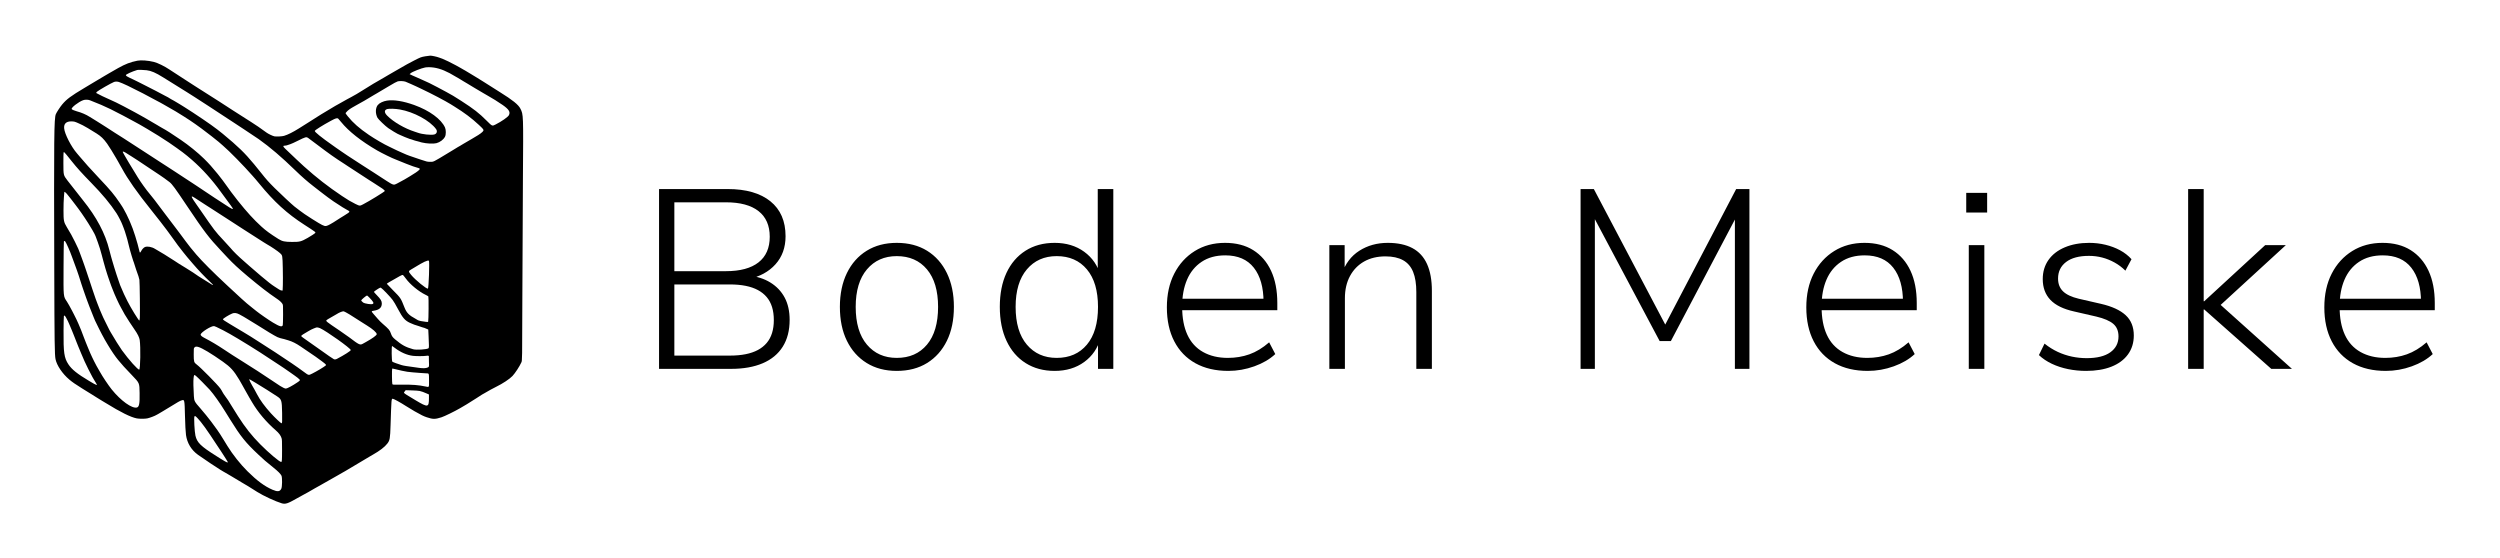
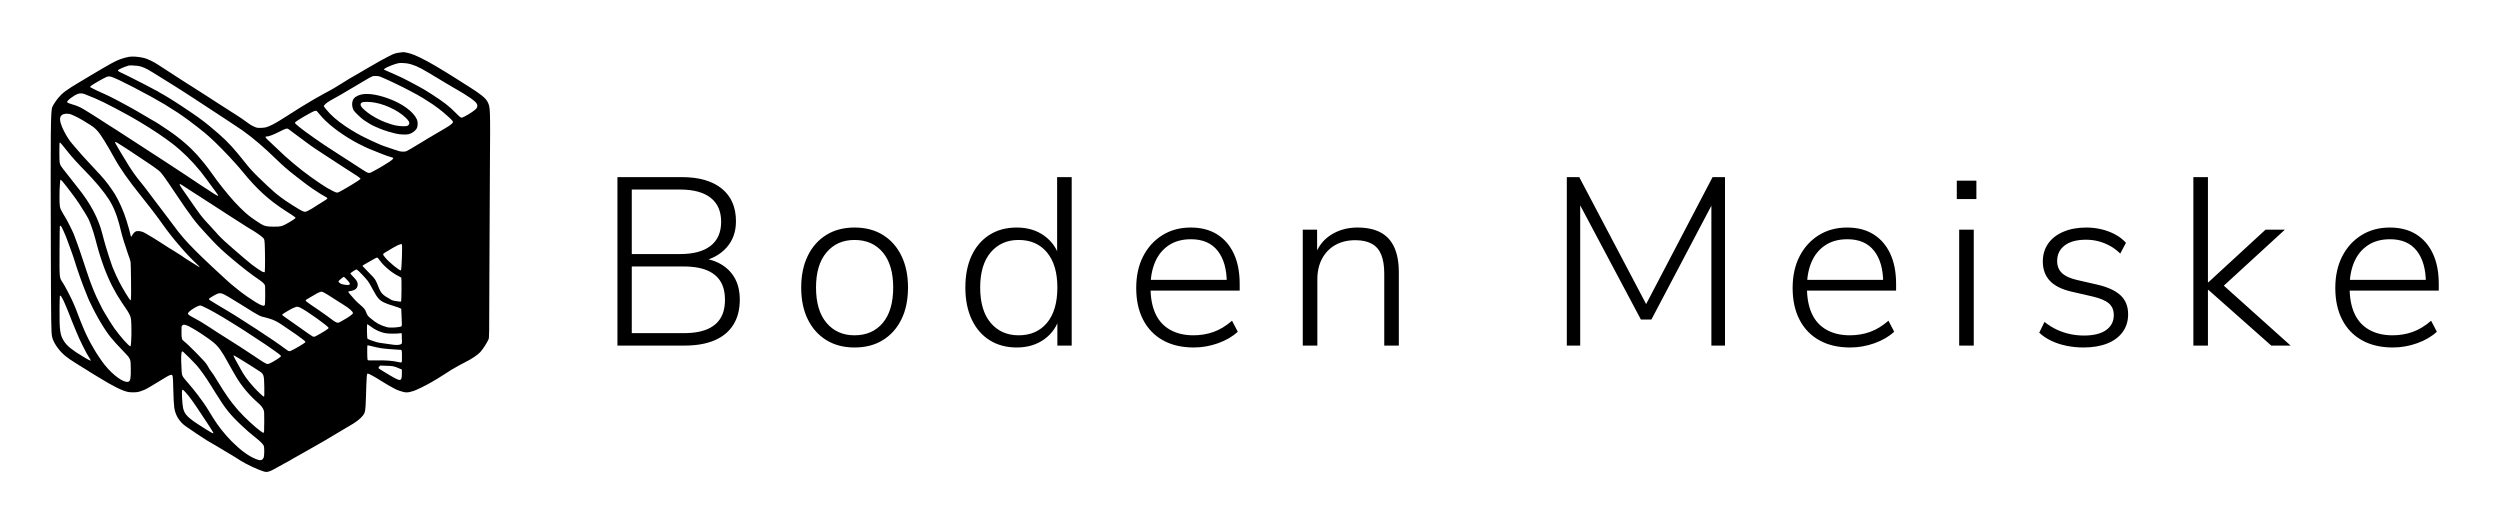
- <svg xmlns="http://www.w3.org/2000/svg" viewBox="0 0 2953 659" role="img" aria-label="Boden Meiske">
+ <svg xmlns="http://www.w3.org/2000/svg" viewBox="0 0 3152 659" role="img" aria-label="Boden Meiske">
  <g fill="#000000">
    <g transform="translate(64 64) translate(-723 0)">
      <g transform="translate(717 0) scale(0.333333)">
        <g transform="translate(0,1611) scale(0.1,-0.1)">
          <path d="M13330 16035 c-155 -28 -161 -30 -400 -152 -185 -94 -276 -145 -640 -356 -85 -50 -200 -116 -255 -147 -55 -32 -140 -82 -190 -112 -49 -30 -133 -78 -185 -107 -52 -29 -130 -74 -172 -99 -217 -131 -362 -221 -448 -277 -89 -58 -184 -113 -342 -199 -38 -20 -98 -52 -135 -72 -87 -47 -225 -125 -331 -186 -45 -26 -85 -48 -87 -48 -5 0 -430 -255 -502 -301 -29 -19 -89 -56 -133 -84 -73 -45 -117 -73 -315 -200 -33 -22 -94 -60 -135 -85 -41 -26 -136 -85 -210 -132 -203 -128 -392 -223 -525 -262 -69 -21 -277 -31 -343 -17 -61 13 -215 86 -275 131 -172 128 -439 311 -552 379 -38 23 -88 54 -110 70 -33 24 -244 158 -548 350 -32 20 -133 86 -225 146 -92 61 -207 135 -255 165 -77 48 -351 222 -564 359 -40 25 -105 66 -144 91 -39 25 -127 81 -195 125 -68 44 -196 127 -286 185 -185 118 -486 314 -568 369 -171 116 -413 233 -549 267 -204 51 -454 69 -583 43 -256 -52 -416 -114 -683 -262 -148 -82 -290 -163 -330 -189 -22 -14 -89 -53 -150 -88 -114 -65 -183 -106 -370 -220 -60 -37 -213 -128 -340 -204 -486 -289 -637 -402 -794 -591 -73 -88 -189 -265 -222 -340 -63 -143 -70 -804 -56 -5525 7 -2547 13 -3000 44 -3155 43 -221 246 -522 492 -728 107 -90 204 -157 439 -304 51 -32 134 -84 185 -115 51 -32 126 -78 167 -103 41 -26 120 -75 175 -110 55 -35 136 -85 180 -111 44 -26 105 -63 135 -81 536 -331 891 -507 1105 -549 90 -18 291 -18 375 0 86 18 269 87 331 126 27 16 52 30 55 30 3 0 78 44 166 98 620 378 590 361 675 388 92 28 94 14 108 -556 7 -307 21 -561 36 -675 40 -285 190 -534 426 -702 201 -144 717 -488 795 -532 32 -17 77 -44 100 -60 24 -16 66 -40 93 -53 28 -13 115 -64 195 -114 147 -92 262 -161 380 -228 151 -86 243 -143 538 -330 213 -135 647 -336 865 -401 128 -38 215 -10 522 166 83 48 195 110 250 138 55 29 129 69 165 90 36 20 139 80 230 133 91 52 190 108 220 123 30 15 62 33 70 40 16 13 104 63 305 173 66 35 165 92 220 125 55 34 127 75 160 92 33 18 83 46 110 62 28 17 228 136 445 265 217 129 411 244 430 256 19 11 64 38 100 58 249 141 421 273 514 394 91 118 101 175 116 655 30 934 30 935 78 935 31 0 284 -139 462 -255 53 -34 259 -159 310 -188 242 -138 321 -176 435 -214 221 -73 290 -73 520 0 102 32 474 214 655 320 52 30 158 93 235 138 77 45 231 142 342 215 112 74 205 134 208 134 2 0 37 19 77 43 151 90 307 175 419 230 235 115 478 276 579 383 95 101 249 336 316 484 29 65 29 65 34 2310 3 1235 12 3105 20 4155 17 2350 18 2309 -90 2526 -69 139 -277 306 -725 584 -53 33 -124 78 -158 100 -34 22 -110 70 -167 106 -58 36 -171 108 -253 160 -81 52 -182 115 -225 140 -42 25 -148 90 -236 143 -87 53 -175 106 -195 117 -20 11 -49 28 -66 37 -16 10 -59 35 -95 55 -36 19 -110 61 -165 92 -140 78 -409 209 -480 234 -33 11 -85 30 -115 41 -80 31 -257 69 -315 68 -27 0 -106 -11 -175 -23z m306 -400 c231 -35 463 -131 779 -325 36 -22 68 -40 71 -40 3 0 36 -19 72 -43 37 -24 96 -60 132 -81 36 -20 100 -59 142 -84 42 -26 116 -71 165 -100 48 -29 95 -57 103 -62 8 -5 58 -35 110 -65 52 -31 140 -83 195 -115 55 -33 118 -69 140 -81 122 -65 397 -237 530 -331 222 -156 276 -246 219 -359 -33 -66 -257 -222 -477 -333 -118 -60 -113 -61 -313 138 -269 270 -449 410 -899 701 -170 109 -190 122 -290 182 -225 134 -948 513 -979 513 -4 0 -59 25 -124 56 -64 31 -144 66 -177 79 -33 12 -105 44 -160 70 l-100 47 42 37 c59 50 376 175 508 200 77 14 202 12 311 -4z m-10179 -94 c159 -18 324 -89 588 -255 55 -35 163 -102 240 -149 166 -102 298 -185 398 -248 39 -25 133 -83 207 -129 74 -46 194 -121 265 -168 184 -120 233 -152 473 -306 205 -132 406 -263 937 -614 138 -91 293 -193 345 -227 134 -87 466 -309 520 -347 400 -284 808 -633 1296 -1107 223 -217 434 -401 644 -563 69 -53 170 -132 225 -175 55 -43 121 -94 147 -113 25 -19 91 -69 146 -110 55 -41 142 -103 193 -138 86 -58 133 -88 319 -207 36 -23 103 -62 148 -86 112 -59 116 -68 50 -117 -29 -21 -93 -62 -143 -92 -49 -29 -108 -65 -130 -80 -149 -102 -366 -233 -439 -265 -100 -44 -132 -37 -336 83 -120 71 -340 210 -495 315 -82 56 -256 185 -363 271 -96 77 -499 453 -698 651 -217 216 -308 319 -473 529 -87 111 -125 159 -256 316 -338 407 -564 627 -1109 1077 -247 204 -533 407 -1061 755 -104 69 -239 155 -300 193 -60 37 -126 77 -145 90 -19 12 -73 44 -118 71 -46 27 -96 56 -110 65 -15 8 -58 33 -97 53 -38 21 -77 45 -86 52 -8 8 -18 14 -21 14 -3 0 -47 23 -99 51 -197 107 -476 252 -714 371 -99 49 -187 93 -195 99 -8 5 -44 23 -80 40 -36 17 -104 51 -151 74 -48 24 -111 54 -140 66 -64 27 -119 66 -119 85 0 29 212 126 400 183 38 11 192 8 337 -8z m9173 -406 c25 -10 68 -28 96 -41 27 -12 72 -32 100 -43 27 -10 108 -47 179 -81 72 -34 157 -74 190 -90 353 -166 850 -428 1035 -543 30 -19 89 -56 130 -81 358 -222 609 -410 866 -649 159 -148 179 -174 163 -209 -20 -46 -131 -129 -299 -224 -36 -21 -87 -52 -115 -69 -64 -40 -222 -132 -300 -175 -33 -18 -67 -39 -76 -46 -8 -8 -18 -14 -22 -14 -3 0 -44 -24 -92 -52 -47 -29 -119 -73 -160 -98 -41 -25 -116 -70 -167 -101 -575 -348 -525 -325 -673 -323 -85 1 -103 6 -330 82 -414 140 -449 152 -490 171 -22 10 -83 37 -135 59 -111 47 -306 138 -370 172 -25 13 -76 38 -115 56 -155 69 -505 273 -710 412 -344 234 -563 427 -752 661 -81 101 -83 104 -68 127 20 31 99 104 139 128 17 11 54 34 81 51 28 17 88 52 135 77 164 87 430 241 639 370 30 18 76 45 102 59 52 30 204 120 419 249 193 115 276 161 325 177 55 18 216 11 275 -12z m-10160 -9 c55 -17 183 -71 315 -134 260 -123 833 -419 1043 -539 24 -14 72 -39 105 -55 34 -17 80 -42 102 -57 22 -14 72 -43 110 -63 71 -37 245 -137 345 -198 437 -268 586 -367 911 -605 167 -123 582 -446 604 -470 6 -7 75 -67 155 -135 228 -194 736 -712 1050 -1070 36 -41 81 -92 101 -115 19 -22 78 -92 130 -155 533 -653 990 -1070 1605 -1465 398 -256 407 -263 383 -291 -19 -23 -145 -105 -266 -174 -233 -132 -278 -144 -553 -143 -256 0 -351 20 -485 105 -303 192 -438 291 -600 438 -273 249 -512 510 -840 921 -131 164 -362 472 -407 544 -33 52 -217 296 -303 401 -205 251 -310 367 -486 541 -221 216 -537 473 -824 668 -328 224 -509 339 -658 419 -40 21 -91 51 -115 67 -24 16 -45 29 -47 29 -2 0 -84 48 -182 106 -98 58 -200 119 -228 134 -27 16 -106 60 -175 99 -69 39 -172 96 -230 127 -216 114 -287 152 -380 203 -112 62 -458 231 -473 231 -4 0 -57 24 -119 54 -62 29 -137 64 -167 77 -30 13 -89 42 -130 66 -42 24 -79 43 -83 43 -16 0 -7 27 15 47 54 50 513 313 607 348 46 18 115 18 170 1z m-1025 -649 c288 -111 533 -216 733 -315 262 -130 629 -323 862 -453 47 -26 116 -64 154 -84 39 -21 95 -53 125 -72 31 -19 108 -64 171 -100 183 -105 594 -362 757 -475 443 -306 575 -405 818 -617 365 -319 714 -705 1020 -1130 61 -85 215 -294 350 -477 113 -153 104 -165 -49 -72 -131 79 -866 563 -1166 768 -14 9 -77 51 -140 92 -63 41 -189 124 -280 183 -91 60 -241 158 -335 220 -93 61 -210 137 -260 169 -49 32 -160 103 -245 158 -85 56 -184 120 -220 143 -36 23 -117 76 -180 117 -63 41 -153 99 -200 130 -115 74 -231 149 -375 243 -66 43 -149 97 -185 120 -36 23 -110 71 -165 107 -55 35 -125 79 -155 98 -30 19 -100 63 -155 98 -55 36 -129 84 -165 107 -36 23 -103 66 -150 97 -47 30 -112 71 -145 92 -33 20 -105 66 -160 101 -55 35 -125 79 -155 96 -30 18 -77 46 -105 64 -130 84 -296 156 -465 201 -79 21 -162 57 -178 76 -36 44 237 258 406 318 66 24 170 22 237 -3z m8803 -654 c12 -10 55 -61 97 -113 268 -332 708 -680 1283 -1013 158 -92 545 -281 639 -313 45 -15 150 -58 393 -159 132 -55 359 -135 427 -149 53 -12 61 -32 27 -67 -43 -45 -163 -128 -326 -224 -79 -47 -163 -97 -188 -112 -25 -14 -81 -45 -125 -68 -44 -23 -111 -59 -148 -80 -112 -62 -134 -56 -360 90 -75 50 -172 112 -215 139 -42 27 -153 100 -247 161 -174 113 -215 140 -415 266 -103 65 -455 294 -520 338 -14 10 -96 66 -183 124 -86 59 -185 127 -220 152 -34 24 -89 63 -122 87 -395 276 -643 477 -630 509 13 34 278 200 570 358 178 96 223 108 263 74z m-9340 -107 c30 -8 105 -40 168 -70 63 -31 116 -56 118 -56 13 0 299 -170 488 -290 159 -101 246 -184 373 -359 56 -76 247 -383 315 -506 12 -22 44 -77 71 -123 27 -45 49 -85 49 -88 0 -2 11 -21 23 -42 13 -20 43 -73 67 -117 209 -387 535 -851 1043 -1484 202 -251 472 -599 543 -697 16 -23 61 -84 99 -135 39 -52 112 -152 163 -224 50 -71 112 -157 137 -190 109 -144 274 -353 327 -414 31 -36 124 -145 206 -241 180 -211 421 -465 595 -626 173 -161 155 -166 -68 -19 -71 47 -159 101 -195 121 -64 36 -182 114 -330 218 -41 28 -156 101 -255 161 -211 127 -289 176 -407 256 -47 32 -89 59 -93 59 -3 0 -21 11 -38 24 -45 34 -386 243 -482 295 -22 12 -53 30 -70 41 -110 71 -274 102 -358 66 -45 -18 -103 -81 -134 -143 -27 -56 -47 -67 -56 -30 -82 357 -225 809 -327 1032 -10 22 -30 69 -45 105 -33 82 -159 332 -194 385 -14 22 -34 55 -43 73 -10 18 -48 77 -85 130 -219 321 -317 440 -753 902 -276 292 -521 565 -670 745 -36 43 -81 97 -101 119 -205 234 -440 692 -456 891 -13 160 72 243 252 244 39 1 94 -6 123 -13z m8276 -578 c25 -18 162 -120 304 -227 462 -349 616 -458 987 -696 50 -31 108 -70 130 -86 22 -16 60 -41 85 -55 25 -15 169 -109 320 -209 151 -100 293 -192 315 -205 22 -13 99 -62 170 -108 72 -47 162 -105 200 -130 117 -75 139 -90 173 -122 18 -16 31 -34 28 -39 -21 -34 -555 -361 -770 -472 -117 -61 -116 -61 -271 14 -153 75 -274 146 -476 282 -494 331 -904 650 -1349 1050 -106 95 -348 323 -657 619 -93 89 -95 116 -7 116 18 0 51 6 71 14 21 7 70 23 108 36 39 12 156 65 260 118 289 144 308 149 379 100z m-6486 -510 c31 -18 130 -80 219 -138 90 -58 186 -120 215 -138 80 -50 201 -131 388 -259 55 -37 345 -230 403 -268 86 -56 225 -156 346 -249 90 -70 200 -220 612 -836 617 -920 779 -1133 1214 -1595 78 -82 183 -195 234 -250 191 -204 374 -373 706 -653 426 -357 736 -597 1005 -777 116 -77 181 -133 221 -192 31 -44 31 -44 30 -393 -1 -199 -5 -360 -11 -375 -27 -70 -109 -48 -345 93 -146 87 -467 309 -595 412 -25 20 -90 72 -145 116 -157 124 -219 177 -380 323 -123 111 -392 361 -465 430 -9 9 -43 41 -76 71 -451 419 -849 817 -1054 1056 -36 42 -159 189 -213 256 -55 67 -266 348 -352 467 -33 46 -86 117 -118 157 -65 83 -263 344 -432 569 -287 381 -327 434 -372 494 -26 36 -84 108 -128 160 -96 114 -193 240 -260 336 -27 39 -74 106 -104 149 -31 44 -74 110 -96 147 -22 37 -68 112 -101 166 -111 177 -339 557 -362 603 -13 25 -34 63 -47 85 -45 74 -27 83 63 33z m-2083 -80 c41 -51 126 -157 189 -235 185 -232 372 -438 685 -758 394 -403 682 -749 898 -1080 63 -96 181 -326 209 -407 13 -37 34 -91 47 -120 21 -47 59 -165 102 -313 8 -27 21 -72 29 -100 8 -27 28 -111 46 -185 17 -74 38 -155 46 -180 8 -25 35 -117 59 -205 25 -88 50 -169 57 -180 6 -11 15 -33 19 -50 11 -43 65 -212 85 -265 72 -194 107 -304 114 -355 12 -84 25 -1207 16 -1337 -5 -71 -12 -108 -19 -108 -25 0 -308 462 -421 688 -100 199 -156 319 -201 432 -21 52 -41 100 -45 105 -4 6 -10 19 -13 30 -3 11 -29 85 -57 165 -28 80 -60 174 -71 210 -11 36 -47 148 -79 250 -32 102 -66 214 -75 250 -10 36 -28 101 -41 145 -13 44 -39 143 -58 220 -147 594 -451 1169 -940 1775 -139 173 -410 517 -543 691 -148 195 -145 182 -147 619 0 201 3 371 7 378 15 22 26 13 102 -80z m8 -1380 c60 -71 236 -294 312 -398 28 -37 75 -101 106 -141 125 -166 343 -495 428 -644 21 -38 51 -87 65 -107 40 -59 113 -207 131 -268 9 -30 37 -104 61 -165 23 -60 57 -159 74 -220 17 -60 46 -164 65 -230 19 -66 46 -167 60 -225 14 -58 46 -170 70 -250 25 -80 53 -170 62 -200 9 -30 26 -82 38 -115 13 -33 39 -109 59 -170 20 -60 41 -119 46 -130 5 -11 28 -67 49 -125 73 -195 230 -537 300 -655 10 -17 37 -67 61 -110 23 -44 53 -100 68 -125 55 -97 261 -412 359 -552 98 -139 162 -270 174 -356 36 -254 23 -1034 -17 -1049 -44 -16 -368 346 -614 686 -69 96 -296 457 -352 561 -7 14 -26 44 -40 66 -15 23 -38 64 -51 90 -13 27 -67 135 -120 241 -54 105 -97 194 -97 197 0 3 -16 41 -37 83 -47 102 -125 292 -173 423 -22 58 -49 130 -60 160 -12 30 -64 183 -116 340 -51 157 -98 299 -104 315 -7 17 -27 80 -47 140 -19 61 -46 142 -60 180 -13 39 -42 122 -63 185 -21 63 -48 140 -60 170 -11 30 -34 92 -50 137 -15 44 -44 121 -63 170 -19 48 -43 111 -53 138 -18 50 -214 442 -250 501 -10 17 -46 78 -79 134 -33 56 -68 117 -79 134 -106 176 -116 226 -116 591 0 181 6 368 15 470 8 94 15 173 15 178 0 22 35 0 83 -55z m4480 -114 c18 -9 50 -29 72 -44 47 -33 273 -179 363 -236 34 -21 147 -94 250 -160 103 -67 219 -141 257 -166 121 -77 216 -139 330 -213 114 -75 294 -191 355 -230 19 -12 87 -56 150 -97 141 -92 482 -310 568 -364 34 -21 103 -65 152 -97 49 -31 106 -66 127 -78 128 -69 383 -242 455 -308 90 -82 88 -75 99 -536 5 -220 6 -488 2 -595 l-8 -195 -36 1 c-23 1 -56 14 -90 36 -30 20 -106 68 -169 109 -100 64 -219 157 -471 369 -163 137 -320 272 -418 360 -59 52 -135 120 -170 150 -214 185 -394 361 -495 485 -26 33 -137 155 -246 270 -294 313 -321 348 -815 1065 -28 41 -87 125 -131 187 -191 270 -220 332 -131 287z m-4535 -1576 c39 -48 173 -349 235 -528 9 -25 25 -67 35 -95 30 -77 57 -152 92 -250 18 -49 45 -124 60 -165 30 -80 87 -254 150 -460 21 -69 48 -150 60 -180 11 -30 38 -107 59 -170 22 -63 44 -126 49 -140 6 -14 25 -65 42 -115 36 -104 56 -158 75 -200 24 -52 125 -307 151 -380 14 -38 38 -97 54 -130 50 -106 119 -247 127 -259 5 -6 24 -45 43 -86 19 -41 53 -106 75 -145 22 -38 51 -90 63 -115 13 -25 27 -52 32 -60 5 -8 53 -89 106 -180 127 -215 270 -425 368 -543 187 -223 197 -234 486 -536 277 -290 271 -275 277 -638 7 -375 -15 -491 -96 -513 -172 -46 -569 238 -893 640 -113 140 -330 464 -412 615 -21 39 -42 75 -46 80 -16 21 -142 252 -166 305 -14 30 -43 89 -64 131 -22 42 -52 109 -69 150 -16 41 -36 88 -44 104 -9 17 -36 83 -61 147 -25 65 -50 126 -55 135 -11 21 -27 63 -75 193 -62 168 -124 326 -146 371 -12 24 -32 71 -44 104 -21 54 -109 237 -156 325 -10 19 -40 78 -67 130 -65 125 -143 264 -180 320 -130 195 -125 144 -121 1215 2 495 7 908 12 918 10 20 29 22 44 5z m12891 -687 c27 -17 -7 -977 -35 -988 -50 -19 -447 305 -596 487 -98 120 -99 133 -2 189 32 19 86 51 119 71 319 197 471 268 514 241z m-893 -535 c16 -18 51 -63 78 -100 146 -203 458 -459 691 -570 50 -24 96 -50 104 -60 14 -16 9 -841 -6 -890 -5 -17 -12 -18 -77 -11 -127 12 -262 41 -292 62 -16 11 -51 32 -79 47 -230 123 -316 210 -388 391 -139 350 -130 337 -418 628 -115 117 -209 215 -209 218 0 11 34 36 95 69 33 18 134 76 225 128 242 139 235 137 276 88z m-797 -431 c42 -21 339 -332 403 -422 52 -73 102 -157 199 -340 158 -296 239 -390 409 -471 58 -27 128 -57 155 -65 28 -9 95 -31 150 -48 55 -17 115 -37 133 -45 18 -8 39 -14 47 -14 14 0 36 -9 130 -50 l41 -18 12 -248 c16 -328 16 -398 -2 -414 -54 -44 -432 -69 -549 -35 -267 76 -393 145 -635 348 -89 75 -119 117 -152 215 -36 109 -73 153 -292 341 -47 40 -121 114 -164 164 -44 50 -112 128 -151 173 -91 104 -91 109 -5 122 202 30 292 110 292 258 0 88 -39 153 -177 294 -57 58 -103 111 -103 117 0 15 191 142 228 152 2 1 16 -6 31 -14z m-413 -347 c136 -141 163 -192 112 -219 -47 -25 -273 8 -337 49 -31 21 -70 63 -71 78 0 20 180 172 206 173 6 1 46 -36 90 -81z m-840 -516 c70 -36 168 -96 323 -197 42 -27 116 -75 165 -105 48 -30 108 -69 134 -85 26 -17 83 -52 127 -80 205 -126 345 -251 345 -307 0 -40 -149 -148 -385 -279 -33 -18 -82 -45 -110 -61 -97 -54 -130 -38 -481 229 -58 45 -192 139 -339 238 -484 326 -498 337 -460 374 11 11 83 54 160 97 77 42 164 92 193 111 81 53 190 99 242 102 8 0 47 -16 86 -37z m-3776 -71 c47 -24 116 -62 154 -85 37 -22 76 -45 85 -51 116 -69 342 -207 401 -245 278 -180 616 -383 710 -426 46 -20 150 -54 171 -54 9 0 39 -7 65 -15 27 -8 96 -29 154 -46 135 -40 274 -109 430 -215 569 -386 597 -405 753 -523 150 -113 166 -130 139 -153 -62 -53 -313 -204 -474 -284 -140 -69 -121 -73 -310 65 -202 148 -175 128 -418 296 -138 95 -499 336 -593 395 -48 30 -164 105 -257 165 -93 61 -202 131 -242 156 -168 106 -336 213 -373 238 -22 15 -137 85 -255 155 -118 71 -237 142 -265 158 -27 17 -122 73 -210 126 -188 112 -245 151 -245 168 0 25 207 154 329 205 75 31 149 22 251 -30z m-6139 -116 c41 -74 99 -190 99 -200 0 -3 16 -41 36 -83 20 -42 54 -124 76 -181 21 -57 46 -117 54 -134 9 -16 31 -73 50 -126 19 -53 43 -114 53 -136 17 -38 27 -62 66 -165 9 -25 30 -74 46 -110 16 -36 42 -99 58 -140 16 -41 47 -113 69 -160 22 -47 43 -96 47 -110 10 -33 244 -504 277 -555 14 -22 39 -65 55 -95 17 -30 47 -80 67 -110 79 -120 57 -114 -239 63 -421 252 -610 404 -732 588 -150 228 -177 414 -171 1194 2 275 7 508 12 518 15 31 36 15 77 -58z m5329 -332 c329 -156 552 -283 1155 -654 128 -79 168 -105 395 -249 207 -132 603 -392 690 -453 19 -13 89 -59 155 -103 66 -43 170 -115 232 -161 61 -45 129 -93 150 -106 52 -33 166 -125 175 -142 14 -23 0 -39 -88 -98 -159 -109 -360 -217 -403 -217 -35 0 -113 36 -206 95 -78 50 -268 176 -325 216 -75 53 -373 250 -475 314 -108 67 -162 102 -317 201 -59 38 -144 93 -190 121 -173 110 -306 193 -388 245 -46 29 -179 116 -295 194 -237 158 -453 286 -699 414 -84 44 -126 81 -126 113 0 77 386 320 480 301 14 -3 50 -17 80 -31z m3666 -39 c236 -108 1094 -719 1094 -779 0 -29 -229 -175 -490 -312 -40 -21 -83 -25 -110 -11 -50 27 -240 157 -441 303 -179 130 -328 235 -629 443 -47 32 -86 65 -88 74 -3 17 100 87 248 168 52 29 100 55 105 59 14 10 156 69 180 75 33 8 90 -1 131 -20z m2647 -697 c211 -162 439 -262 652 -287 114 -13 369 -13 459 0 91 14 110 7 103 -34 -3 -17 -1 -98 3 -181 9 -170 7 -178 -55 -202 -60 -24 -157 -27 -285 -10 -488 67 -542 75 -630 100 -113 32 -313 106 -327 120 -26 25 -33 557 -8 557 3 0 42 -28 88 -63z m-6958 29 c137 -38 458 -230 875 -524 270 -190 386 -318 576 -635 55 -93 61 -102 104 -182 23 -44 46 -84 50 -90 4 -5 23 -39 42 -75 51 -94 139 -251 158 -280 5 -8 29 -48 52 -88 24 -40 48 -81 53 -90 209 -354 503 -702 838 -992 111 -96 175 -183 204 -275 16 -54 18 -98 18 -425 -1 -380 -4 -420 -33 -420 -59 2 -441 324 -737 623 -309 312 -534 597 -793 1003 -57 89 -209 332 -238 381 -94 157 -127 208 -201 305 -47 62 -95 135 -107 162 -13 28 -48 87 -79 131 -91 130 -705 752 -837 848 -96 70 -105 100 -105 353 0 208 1 223 20 244 37 41 66 47 140 26z m7000 -792 c61 -14 157 -37 215 -51 131 -31 255 -49 390 -58 58 -4 177 -13 265 -21 88 -8 185 -14 216 -14 93 0 91 8 92 -251 1 -260 10 -243 -123 -215 -252 53 -460 69 -834 65 -330 -4 -330 -4 -343 21 -14 27 -19 530 -6 543 9 10 5 10 128 -19z m-7086 -231 c47 -35 394 -383 492 -493 141 -159 361 -468 556 -785 44 -71 121 -195 171 -275 366 -592 551 -822 995 -1237 215 -202 237 -221 540 -466 159 -128 245 -215 280 -280 33 -63 29 -397 -5 -466 -53 -104 -130 -113 -310 -36 -281 121 -551 320 -888 655 -257 255 -521 589 -707 890 -39 63 -101 165 -138 225 -106 173 -155 249 -225 348 -66 94 -90 127 -221 302 -82 111 -264 333 -379 465 -207 234 -219 257 -230 435 -18 263 -22 540 -11 634 16 127 19 130 80 84z m2119 -249 c277 -168 533 -329 762 -480 157 -103 169 -141 177 -585 6 -325 3 -369 -22 -369 -23 0 -233 199 -372 351 -226 250 -385 467 -497 682 -48 94 -137 253 -170 306 -30 48 -106 200 -106 212 0 19 26 6 228 -117z m5813 -288 c67 -14 148 -44 267 -97 l62 -28 0 -131 c0 -331 -34 -336 -470 -76 -315 188 -382 230 -404 255 -17 19 -17 21 16 62 l33 42 215 -7 c124 -3 243 -12 281 -20z m-7871 -964 c140 -144 332 -412 688 -957 61 -93 124 -188 140 -210 15 -22 52 -78 81 -125 29 -47 74 -119 102 -160 62 -95 71 -114 53 -118 -17 -4 -139 62 -264 143 -19 12 -80 51 -135 86 -555 349 -683 475 -740 724 -32 141 -57 633 -35 676 17 31 31 23 110 -59z" />
          <path d="M11975 14465 c-134 -20 -270 -85 -327 -155 -86 -108 -91 -298 -13 -451 30 -57 281 -299 385 -370 95 -65 313 -199 324 -199 3 0 43 -18 88 -41 46 -22 124 -56 173 -75 50 -19 124 -48 165 -64 69 -27 319 -101 435 -128 176 -42 410 -54 519 -26 128 33 253 127 306 231 37 71 37 242 0 323 -133 298 -549 603 -1090 798 -386 139 -724 194 -965 157z m455 -315 c492 -85 1065 -395 1282 -694 58 -80 24 -173 -70 -193 -119 -25 -422 7 -572 62 -25 8 -74 25 -110 37 -364 116 -759 346 -982 572 -108 110 -105 200 7 232 69 19 286 12 445 -16z" />
        </g>
      </g>
    </g>
-     <path d="M778.467 435.7V223.3H859.511Q892.049 223.3 909.975 237.761Q927.901 252.223 927.901 279.036Q927.901 298.92 916 312.177Q904.1 325.433 883.914 329.651V325.433Q898.978 326.939 909.975 333.718Q920.971 340.497 926.846 351.493Q932.721 362.49 932.721 377.855Q932.721 396.534 924.587 409.489Q916.452 422.444 900.936 429.072Q885.421 435.7 863.427 435.7ZM796.544 420.034H861.921Q872.466 420.034 880.751 418.377Q889.036 416.72 895.212 413.406Q901.388 410.091 905.606 405.12Q909.824 400.149 911.933 393.371Q914.042 386.592 914.042 378.156Q914.042 369.419 911.933 362.64Q909.824 355.862 905.606 350.891Q901.388 345.92 895.212 342.606Q889.036 339.291 880.751 337.634Q872.466 335.977 861.921 335.977H796.544ZM796.544 320.311H857.402Q882.709 320.311 895.965 309.917Q909.221 299.523 909.221 279.639Q909.221 259.754 895.965 249.36Q882.709 238.966 857.402 238.966H796.544ZM1059.257 438.11Q1038.77 438.11 1023.707 428.771Q1008.643 419.431 1000.358 402.56Q992.073 385.688 992.073 362.49Q992.073 339.593 1000.358 322.571Q1008.643 305.549 1023.707 296.209Q1038.77 286.869 1059.257 286.869Q1080.045 286.869 1095.109 296.209Q1110.173 305.549 1118.458 322.571Q1126.743 339.593 1126.743 362.49Q1126.743 385.688 1118.458 402.56Q1110.173 419.431 1095.109 428.771Q1080.045 438.11 1059.257 438.11ZM1059.257 422.745Q1081.853 422.745 1094.959 407.079Q1108.064 391.412 1108.064 362.49Q1108.064 333.869 1094.959 318.202Q1081.853 302.536 1059.257 302.536Q1037.264 302.536 1024.008 318.202Q1010.752 333.869 1010.752 362.49Q1010.752 391.412 1024.008 407.079Q1037.264 422.745 1059.257 422.745ZM1245.747 438.11Q1226.164 438.11 1211.553 428.921Q1196.941 419.732 1188.957 402.71Q1180.973 385.688 1180.973 362.49Q1180.973 339.291 1188.806 322.42Q1196.639 305.549 1211.251 296.209Q1225.863 286.869 1245.747 286.869Q1266.234 286.869 1280.696 297.414Q1295.157 307.959 1299.977 325.734H1296.663V223.3H1315.041V435.7H1296.964V399.246H1299.977Q1295.157 417.021 1280.696 427.566Q1266.234 438.11 1245.747 438.11ZM1248.158 422.745Q1270.753 422.745 1283.859 407.079Q1296.964 391.412 1296.964 362.49Q1296.964 333.869 1283.859 318.202Q1270.753 302.536 1248.158 302.536Q1226.164 302.536 1212.908 318.202Q1199.652 333.869 1199.652 362.49Q1199.652 391.412 1212.908 407.079Q1226.164 422.745 1248.158 422.745ZM1450.917 438.11Q1428.321 438.11 1412.052 429.072Q1395.783 420.034 1387.046 403.162Q1378.309 386.291 1378.309 363.092Q1378.309 340.195 1387.046 323.173Q1395.783 306.151 1411.299 296.51Q1426.815 286.869 1447 286.869Q1466.583 286.869 1480.291 295.456Q1493.999 304.042 1501.381 319.859Q1508.762 335.676 1508.762 357.971V366.406H1391.565V352.849H1497.313L1492.493 356.766Q1492.493 330.856 1481.044 316.244Q1469.596 301.632 1447.301 301.632Q1430.731 301.632 1419.283 309.314Q1407.834 316.997 1402.11 330.404Q1396.386 343.811 1396.386 361.285V362.791Q1396.386 382.073 1402.562 395.48Q1408.738 408.886 1421.09 415.816Q1433.443 422.745 1450.314 422.745Q1463.872 422.745 1475.772 418.527Q1487.673 414.309 1499.121 404.367L1506.352 418.226Q1496.711 427.264 1481.647 432.687Q1466.583 438.11 1450.917 438.11ZM1570.222 435.7V289.581H1588.299V323.625H1584.985Q1591.01 305.549 1605.622 296.209Q1620.234 286.869 1639.215 286.869Q1656.689 286.869 1668.288 293.046Q1679.887 299.222 1685.611 311.875Q1691.336 324.529 1691.336 343.509V435.7H1672.958V345.016Q1672.958 330.554 1669.192 321.215Q1665.426 311.875 1657.291 307.356Q1649.157 302.837 1636.503 302.837Q1622.042 302.837 1611.347 308.863Q1600.651 314.888 1594.626 326.035Q1588.6 337.183 1588.6 352.246V435.7ZM1866.98 435.7V223.3H1882.646L1971.221 391.412H1962.786L2050.759 223.3H2066.425V435.7H2049.252V245.594H2056.483L1973.632 402.861H1960.376L1876.621 245.293H1883.851V435.7ZM2206.217 438.11Q2183.621 438.11 2167.353 429.072Q2151.084 420.034 2142.347 403.162Q2133.61 386.291 2133.61 363.092Q2133.61 340.195 2142.347 323.173Q2151.084 306.151 2166.599 296.51Q2182.115 286.869 2202.301 286.869Q2221.884 286.869 2235.592 295.456Q2249.3 304.042 2256.681 319.859Q2264.062 335.676 2264.062 357.971V366.406H2146.866V352.849H2252.614L2247.793 356.766Q2247.793 330.856 2236.345 316.244Q2224.896 301.632 2202.602 301.632Q2186.032 301.632 2174.583 309.314Q2163.135 316.997 2157.41 330.404Q2151.686 343.811 2151.686 361.285V362.791Q2151.686 382.073 2157.862 395.48Q2164.039 408.886 2176.391 415.816Q2188.743 422.745 2205.615 422.745Q2219.172 422.745 2231.073 418.527Q2242.973 414.309 2254.421 404.367L2261.652 418.226Q2252.011 427.264 2236.947 432.687Q2221.884 438.11 2206.217 438.11ZM2322.51 251.017V227.819H2347.215V251.017ZM2325.523 435.7V289.581H2343.901V435.7ZM2464.11 438.11Q2453.264 438.11 2442.87 436.001Q2432.476 433.892 2423.588 429.674Q2414.701 425.457 2408.374 419.431L2415.002 405.874Q2422.534 411.899 2430.668 415.665Q2438.803 419.431 2447.389 421.239Q2455.976 423.046 2464.713 423.046Q2483.09 423.046 2492.731 416.117Q2502.372 409.188 2502.372 397.438Q2502.372 387.797 2496.196 382.525Q2490.02 377.252 2476.161 373.938L2449.95 367.913Q2430.97 363.695 2421.931 354.205Q2412.893 344.714 2412.893 329.651Q2412.893 316.696 2419.672 307.055Q2426.45 297.414 2438.953 292.142Q2451.456 286.869 2467.725 286.869Q2477.667 286.869 2487.007 289.129Q2496.347 291.389 2504.18 295.606Q2512.013 299.824 2517.737 306.151L2510.507 319.709Q2504.782 313.984 2497.702 310.068Q2490.622 306.151 2483.09 304.193Q2475.559 302.234 2467.424 302.234Q2449.95 302.234 2440.46 309.465Q2430.97 316.696 2430.97 329.048Q2430.97 338.388 2436.844 344.112Q2442.719 349.836 2455.373 352.849L2481.584 358.874Q2501.167 363.394 2510.808 372.281Q2520.449 381.169 2520.449 396.233Q2520.449 409.188 2513.519 418.678Q2506.59 428.168 2493.936 433.139Q2481.283 438.11 2464.11 438.11ZM2584.621 435.7V223.3H2602.999V355.862H2603.601L2675.606 289.581H2700.01L2616.556 366.105V354.355L2707.24 435.7H2682.837L2603.601 365.503H2602.999V435.7ZM2818.11 438.11Q2795.514 438.11 2779.245 429.072Q2762.976 420.034 2754.239 403.162Q2745.502 386.291 2745.502 363.092Q2745.502 340.195 2754.239 323.173Q2762.976 306.151 2778.492 296.51Q2794.008 286.869 2814.193 286.869Q2833.776 286.869 2847.484 295.456Q2861.193 304.042 2868.574 319.859Q2875.955 335.676 2875.955 357.971V366.406H2758.759V352.849H2864.507L2859.686 356.766Q2859.686 330.856 2848.238 316.244Q2836.789 301.632 2814.495 301.632Q2797.924 301.632 2786.476 309.314Q2775.027 316.997 2769.303 330.404Q2763.579 343.811 2763.579 361.285V362.791Q2763.579 382.073 2769.755 395.48Q2775.931 408.886 2788.284 415.816Q2800.636 422.745 2817.507 422.745Q2831.065 422.745 2842.965 418.527Q2854.866 414.309 2866.314 404.367L2873.545 418.226Q2863.904 427.264 2848.84 432.687Q2833.776 438.11 2818.11 438.11Z" />
+     <path d="M778.467 435.7V223.3H859.511Q892.049 223.3 909.975 237.761Q927.901 252.223 927.901 279.036Q927.901 298.92 916 312.177Q904.1 325.433 883.914 329.651V325.433Q898.978 326.939 909.975 333.718Q920.971 340.497 926.846 351.493Q932.721 362.49 932.721 377.855Q932.721 396.534 924.587 409.489Q916.452 422.444 900.936 429.072Q885.421 435.7 863.427 435.7ZM796.544 420.034H861.921Q872.466 420.034 880.751 418.377Q889.036 416.72 895.212 413.406Q901.388 410.091 905.606 405.12Q909.824 400.149 911.933 393.371Q914.042 386.592 914.042 378.156Q914.042 369.419 911.933 362.64Q909.824 355.862 905.606 350.891Q901.388 345.92 895.212 342.606Q889.036 339.291 880.751 337.634Q872.466 335.977 861.921 335.977H796.544ZM796.544 320.311H857.402Q882.709 320.311 895.965 309.917Q909.221 299.523 909.221 279.639Q909.221 259.754 895.965 249.36Q882.709 238.966 857.402 238.966H796.544ZM1077.334 438.11Q1056.847 438.11 1041.783 428.771Q1026.719 419.431 1018.434 402.56Q1010.149 385.688 1010.149 362.49Q1010.149 339.593 1018.434 322.571Q1026.719 305.549 1041.783 296.209Q1056.847 286.869 1077.334 286.869Q1098.122 286.869 1113.186 296.209Q1128.25 305.549 1136.535 322.571Q1144.82 339.593 1144.82 362.49Q1144.82 385.688 1136.535 402.56Q1128.25 419.431 1113.186 428.771Q1098.122 438.11 1077.334 438.11ZM1077.334 422.745Q1099.93 422.745 1113.035 407.079Q1126.141 391.412 1126.141 362.49Q1126.141 333.869 1113.035 318.202Q1099.93 302.536 1077.334 302.536Q1055.341 302.536 1042.084 318.202Q1028.828 333.869 1028.828 362.49Q1028.828 391.412 1042.084 407.079Q1055.341 422.745 1077.334 422.745ZM1281.901 438.11Q1262.318 438.11 1247.706 428.921Q1233.094 419.732 1225.11 402.71Q1217.126 385.688 1217.126 362.49Q1217.126 339.291 1224.959 322.42Q1232.793 305.549 1247.404 296.209Q1262.016 286.869 1281.901 286.869Q1302.387 286.869 1316.849 297.414Q1331.31 307.959 1336.13 325.734H1332.816V223.3H1351.194V435.7H1333.118V399.246H1336.13Q1331.31 417.021 1316.849 427.566Q1302.387 438.11 1281.901 438.11ZM1284.311 422.745Q1306.907 422.745 1320.012 407.079Q1333.118 391.412 1333.118 362.49Q1333.118 333.869 1320.012 318.202Q1306.907 302.536 1284.311 302.536Q1262.318 302.536 1249.061 318.202Q1235.805 333.869 1235.805 362.49Q1235.805 391.412 1249.061 407.079Q1262.318 422.745 1284.311 422.745ZM1505.147 438.11Q1482.551 438.11 1466.282 429.072Q1450.013 420.034 1441.276 403.162Q1432.539 386.291 1432.539 363.092Q1432.539 340.195 1441.276 323.173Q1450.013 306.151 1465.529 296.51Q1481.044 286.869 1501.23 286.869Q1520.813 286.869 1534.521 295.456Q1548.229 304.042 1555.61 319.859Q1562.992 335.676 1562.992 357.971V366.406H1445.795V352.849H1551.543L1546.723 356.766Q1546.723 330.856 1535.274 316.244Q1523.826 301.632 1501.531 301.632Q1484.961 301.632 1473.513 309.314Q1462.064 316.997 1456.34 330.404Q1450.616 343.811 1450.616 361.285V362.791Q1450.616 382.073 1456.792 395.48Q1462.968 408.886 1475.32 415.816Q1487.673 422.745 1504.544 422.745Q1518.101 422.745 1530.002 418.527Q1541.902 414.309 1553.351 404.367L1560.581 418.226Q1550.941 427.264 1535.877 432.687Q1520.813 438.11 1505.147 438.11ZM1642.529 435.7V289.581H1660.605V323.625H1657.291Q1663.317 305.549 1677.929 296.209Q1692.541 286.869 1711.521 286.869Q1728.995 286.869 1740.594 293.046Q1752.193 299.222 1757.918 311.875Q1763.642 324.529 1763.642 343.509V435.7H1745.264V345.016Q1745.264 330.554 1741.498 321.215Q1737.732 311.875 1729.598 307.356Q1721.463 302.837 1708.81 302.837Q1694.348 302.837 1683.653 308.863Q1672.958 314.888 1666.932 326.035Q1660.907 337.183 1660.907 352.246V435.7ZM1975.439 435.7V223.3H1991.106L2079.681 391.412H2071.245L2159.218 223.3H2174.884V435.7H2157.712V245.594H2164.942L2082.091 402.861H2068.835L1985.08 245.293H1992.311V435.7ZM2332.753 438.11Q2310.158 438.11 2293.889 429.072Q2277.62 420.034 2268.883 403.162Q2260.146 386.291 2260.146 363.092Q2260.146 340.195 2268.883 323.173Q2277.62 306.151 2293.136 296.51Q2308.651 286.869 2328.837 286.869Q2348.42 286.869 2362.128 295.456Q2375.836 304.042 2383.217 319.859Q2390.599 335.676 2390.599 357.971V366.406H2273.402V352.849H2379.15L2374.33 356.766Q2374.33 330.856 2362.881 316.244Q2351.433 301.632 2329.138 301.632Q2312.568 301.632 2301.119 309.314Q2289.671 316.997 2283.947 330.404Q2278.222 343.811 2278.222 361.285V362.791Q2278.222 382.073 2284.399 395.48Q2290.575 408.886 2302.927 415.816Q2315.279 422.745 2332.151 422.745Q2345.708 422.745 2357.609 418.527Q2369.509 414.309 2380.958 404.367L2388.188 418.226Q2378.547 427.264 2363.484 432.687Q2348.42 438.11 2332.753 438.11ZM2467.123 251.017V227.819H2491.827V251.017ZM2470.136 435.7V289.581H2488.513V435.7ZM2626.799 438.11Q2615.953 438.11 2605.559 436.001Q2595.165 433.892 2586.278 429.674Q2577.39 425.457 2571.063 419.431L2577.691 405.874Q2585.223 411.899 2593.358 415.665Q2601.492 419.431 2610.079 421.239Q2618.665 423.046 2627.402 423.046Q2645.78 423.046 2655.421 416.117Q2665.061 409.188 2665.061 397.438Q2665.061 387.797 2658.885 382.525Q2652.709 377.252 2638.85 373.938L2612.639 367.913Q2593.659 363.695 2584.621 354.205Q2575.582 344.714 2575.582 329.651Q2575.582 316.696 2582.361 307.055Q2589.14 297.414 2601.643 292.142Q2614.146 286.869 2630.415 286.869Q2640.357 286.869 2649.696 289.129Q2659.036 291.389 2666.869 295.606Q2674.702 299.824 2680.427 306.151L2673.196 319.709Q2667.472 313.984 2660.392 310.068Q2653.312 306.151 2645.78 304.193Q2638.248 302.234 2630.113 302.234Q2612.639 302.234 2603.149 309.465Q2593.659 316.696 2593.659 329.048Q2593.659 338.388 2599.534 344.112Q2605.409 349.836 2618.062 352.849L2644.273 358.874Q2663.856 363.394 2673.497 372.281Q2683.138 381.169 2683.138 396.233Q2683.138 409.188 2676.209 418.678Q2669.279 428.168 2656.626 433.139Q2643.972 438.11 2626.799 438.11ZM2765.387 435.7V223.3H2783.764V355.862H2784.367L2856.372 289.581H2880.776L2797.322 366.105V354.355L2888.006 435.7H2863.603L2784.367 365.503H2783.764V435.7ZM3016.953 438.11Q2994.357 438.11 2978.088 429.072Q2961.819 420.034 2953.082 403.162Q2944.345 386.291 2944.345 363.092Q2944.345 340.195 2953.082 323.173Q2961.819 306.151 2977.335 296.51Q2992.85 286.869 3013.036 286.869Q3032.619 286.869 3046.327 295.456Q3060.035 304.042 3067.416 319.859Q3074.798 335.676 3074.798 357.971V366.406H2957.601V352.849H3063.349L3058.529 356.766Q3058.529 330.856 3047.08 316.244Q3035.632 301.632 3013.337 301.632Q2996.767 301.632 2985.319 309.314Q2973.87 316.997 2968.146 330.404Q2962.421 343.811 2962.421 361.285V362.791Q2962.421 382.073 2968.598 395.48Q2974.774 408.886 2987.126 415.816Q2999.479 422.745 3016.35 422.745Q3029.907 422.745 3041.808 418.527Q3053.708 414.309 3065.157 404.367L3072.387 418.226Q3062.747 427.264 3047.683 432.687Q3032.619 438.11 3016.953 438.11Z" />
  </g>
</svg>
